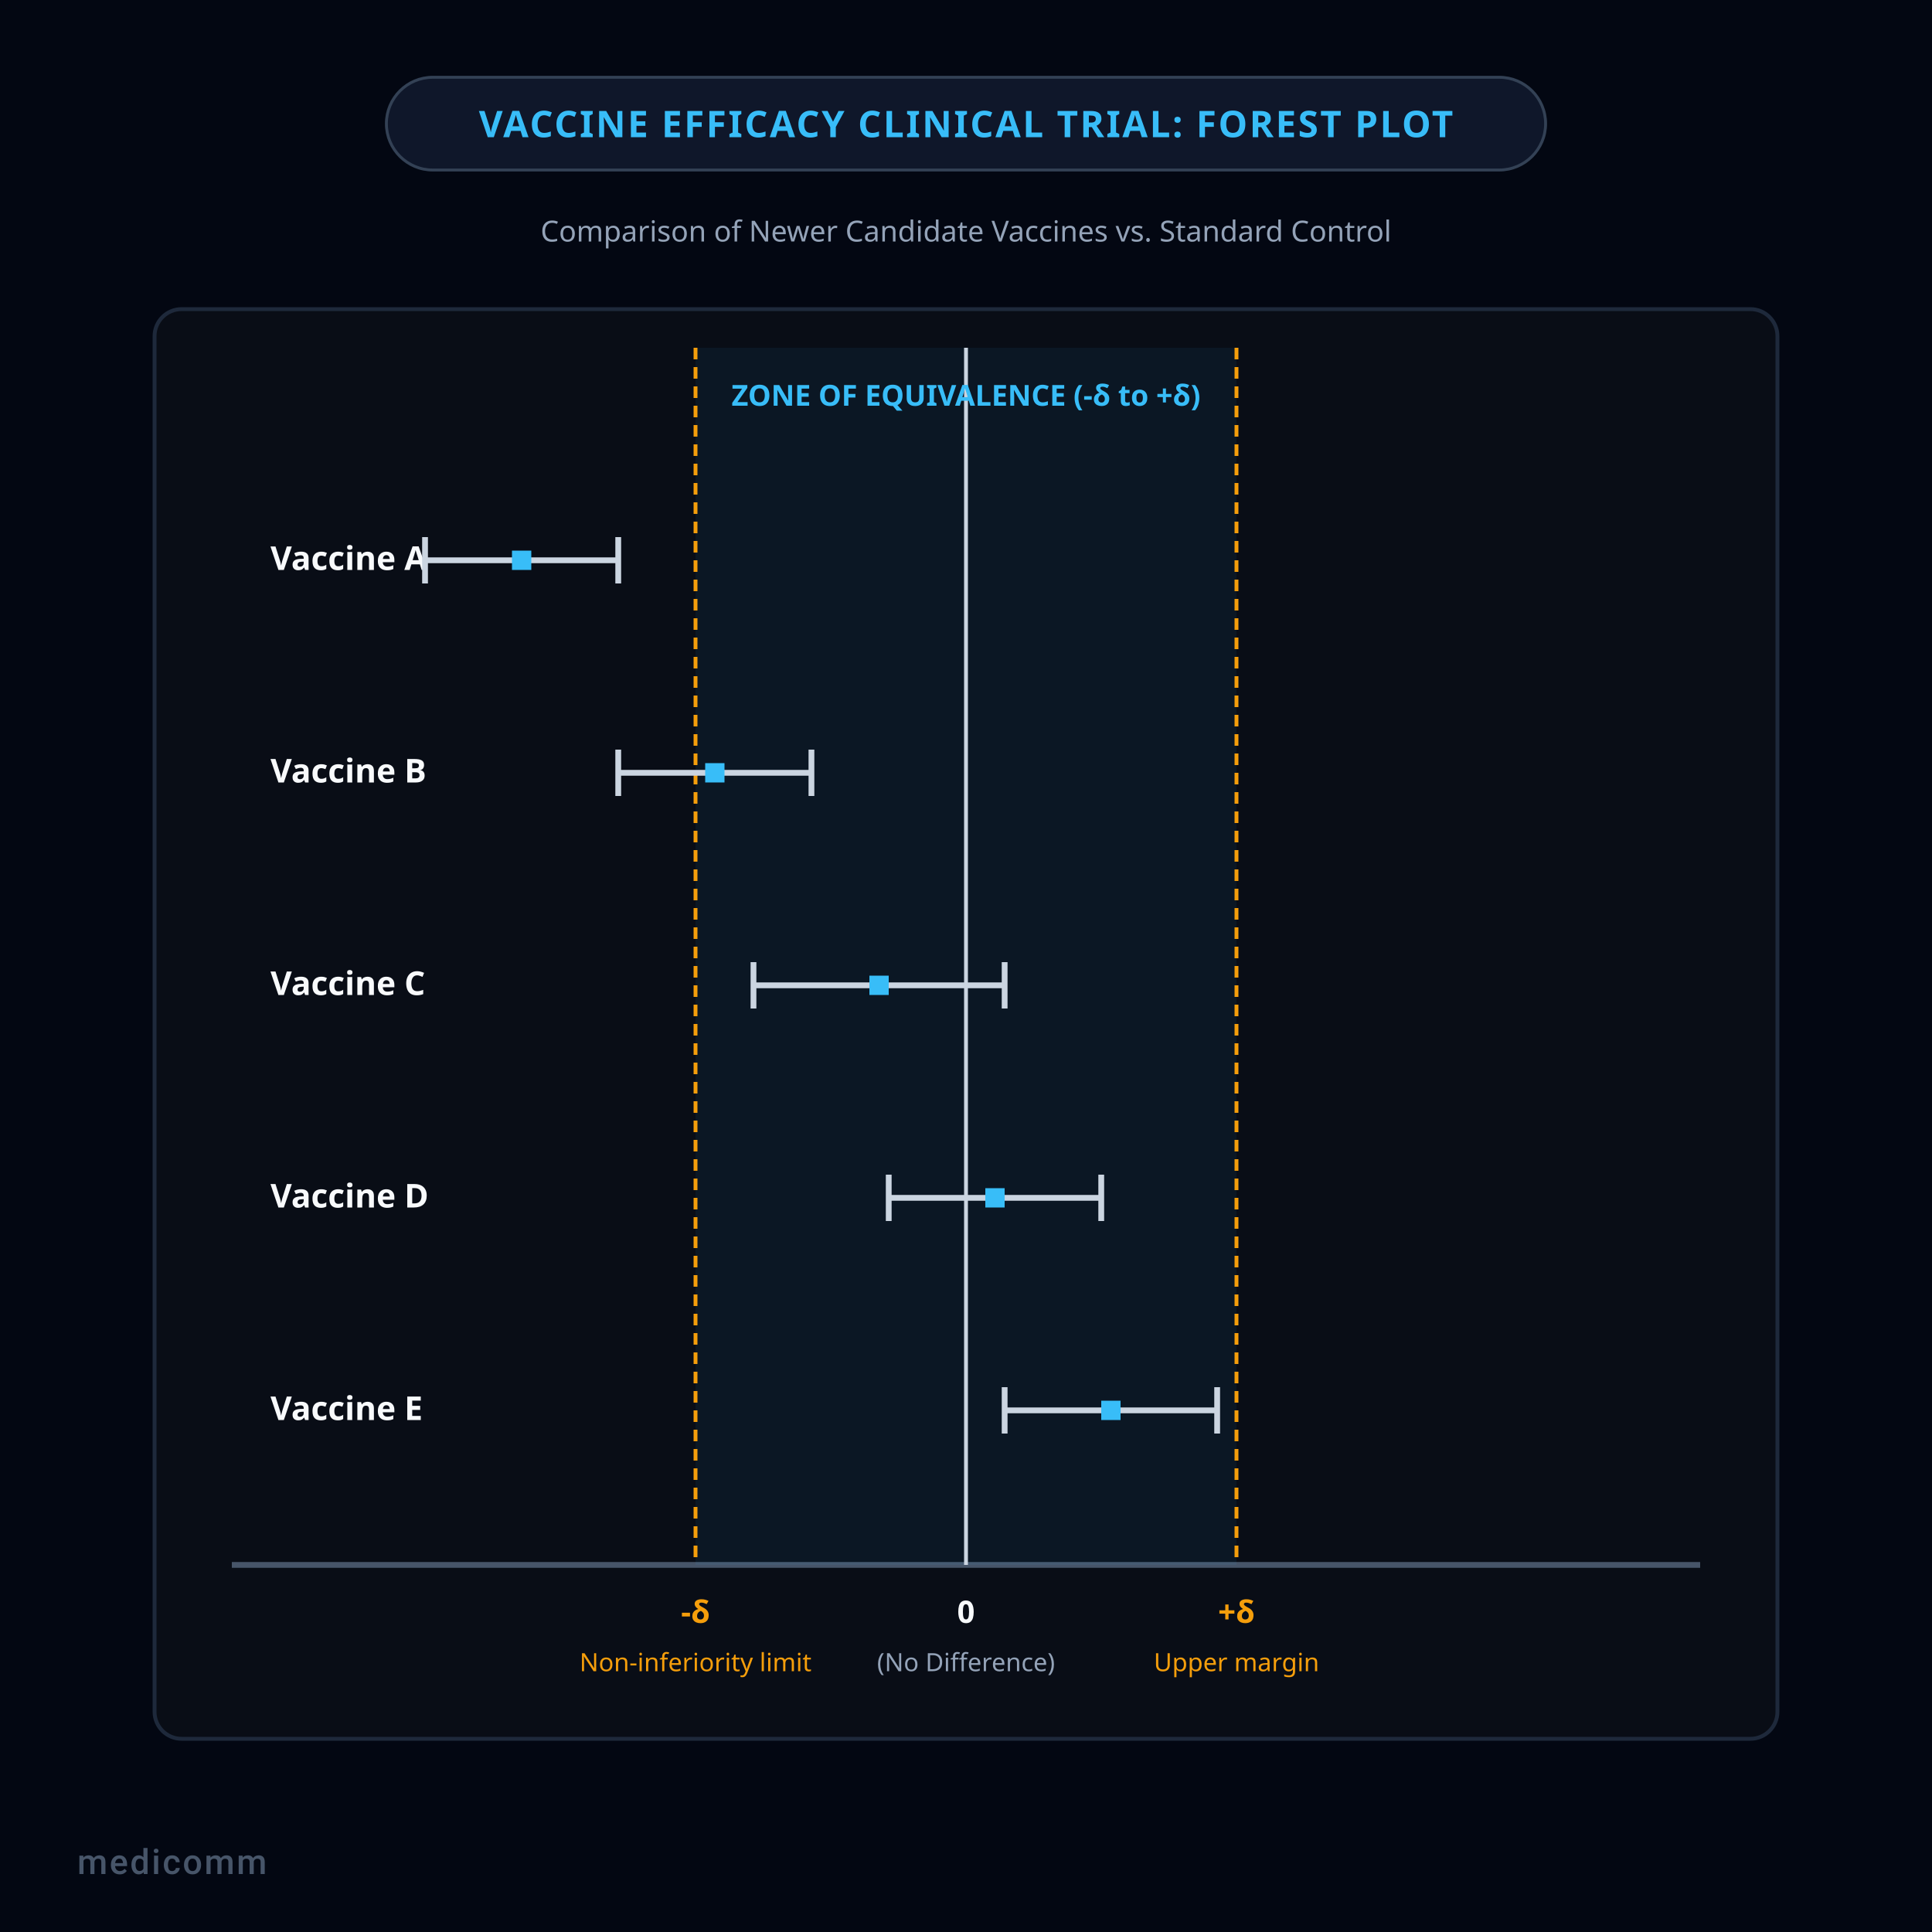
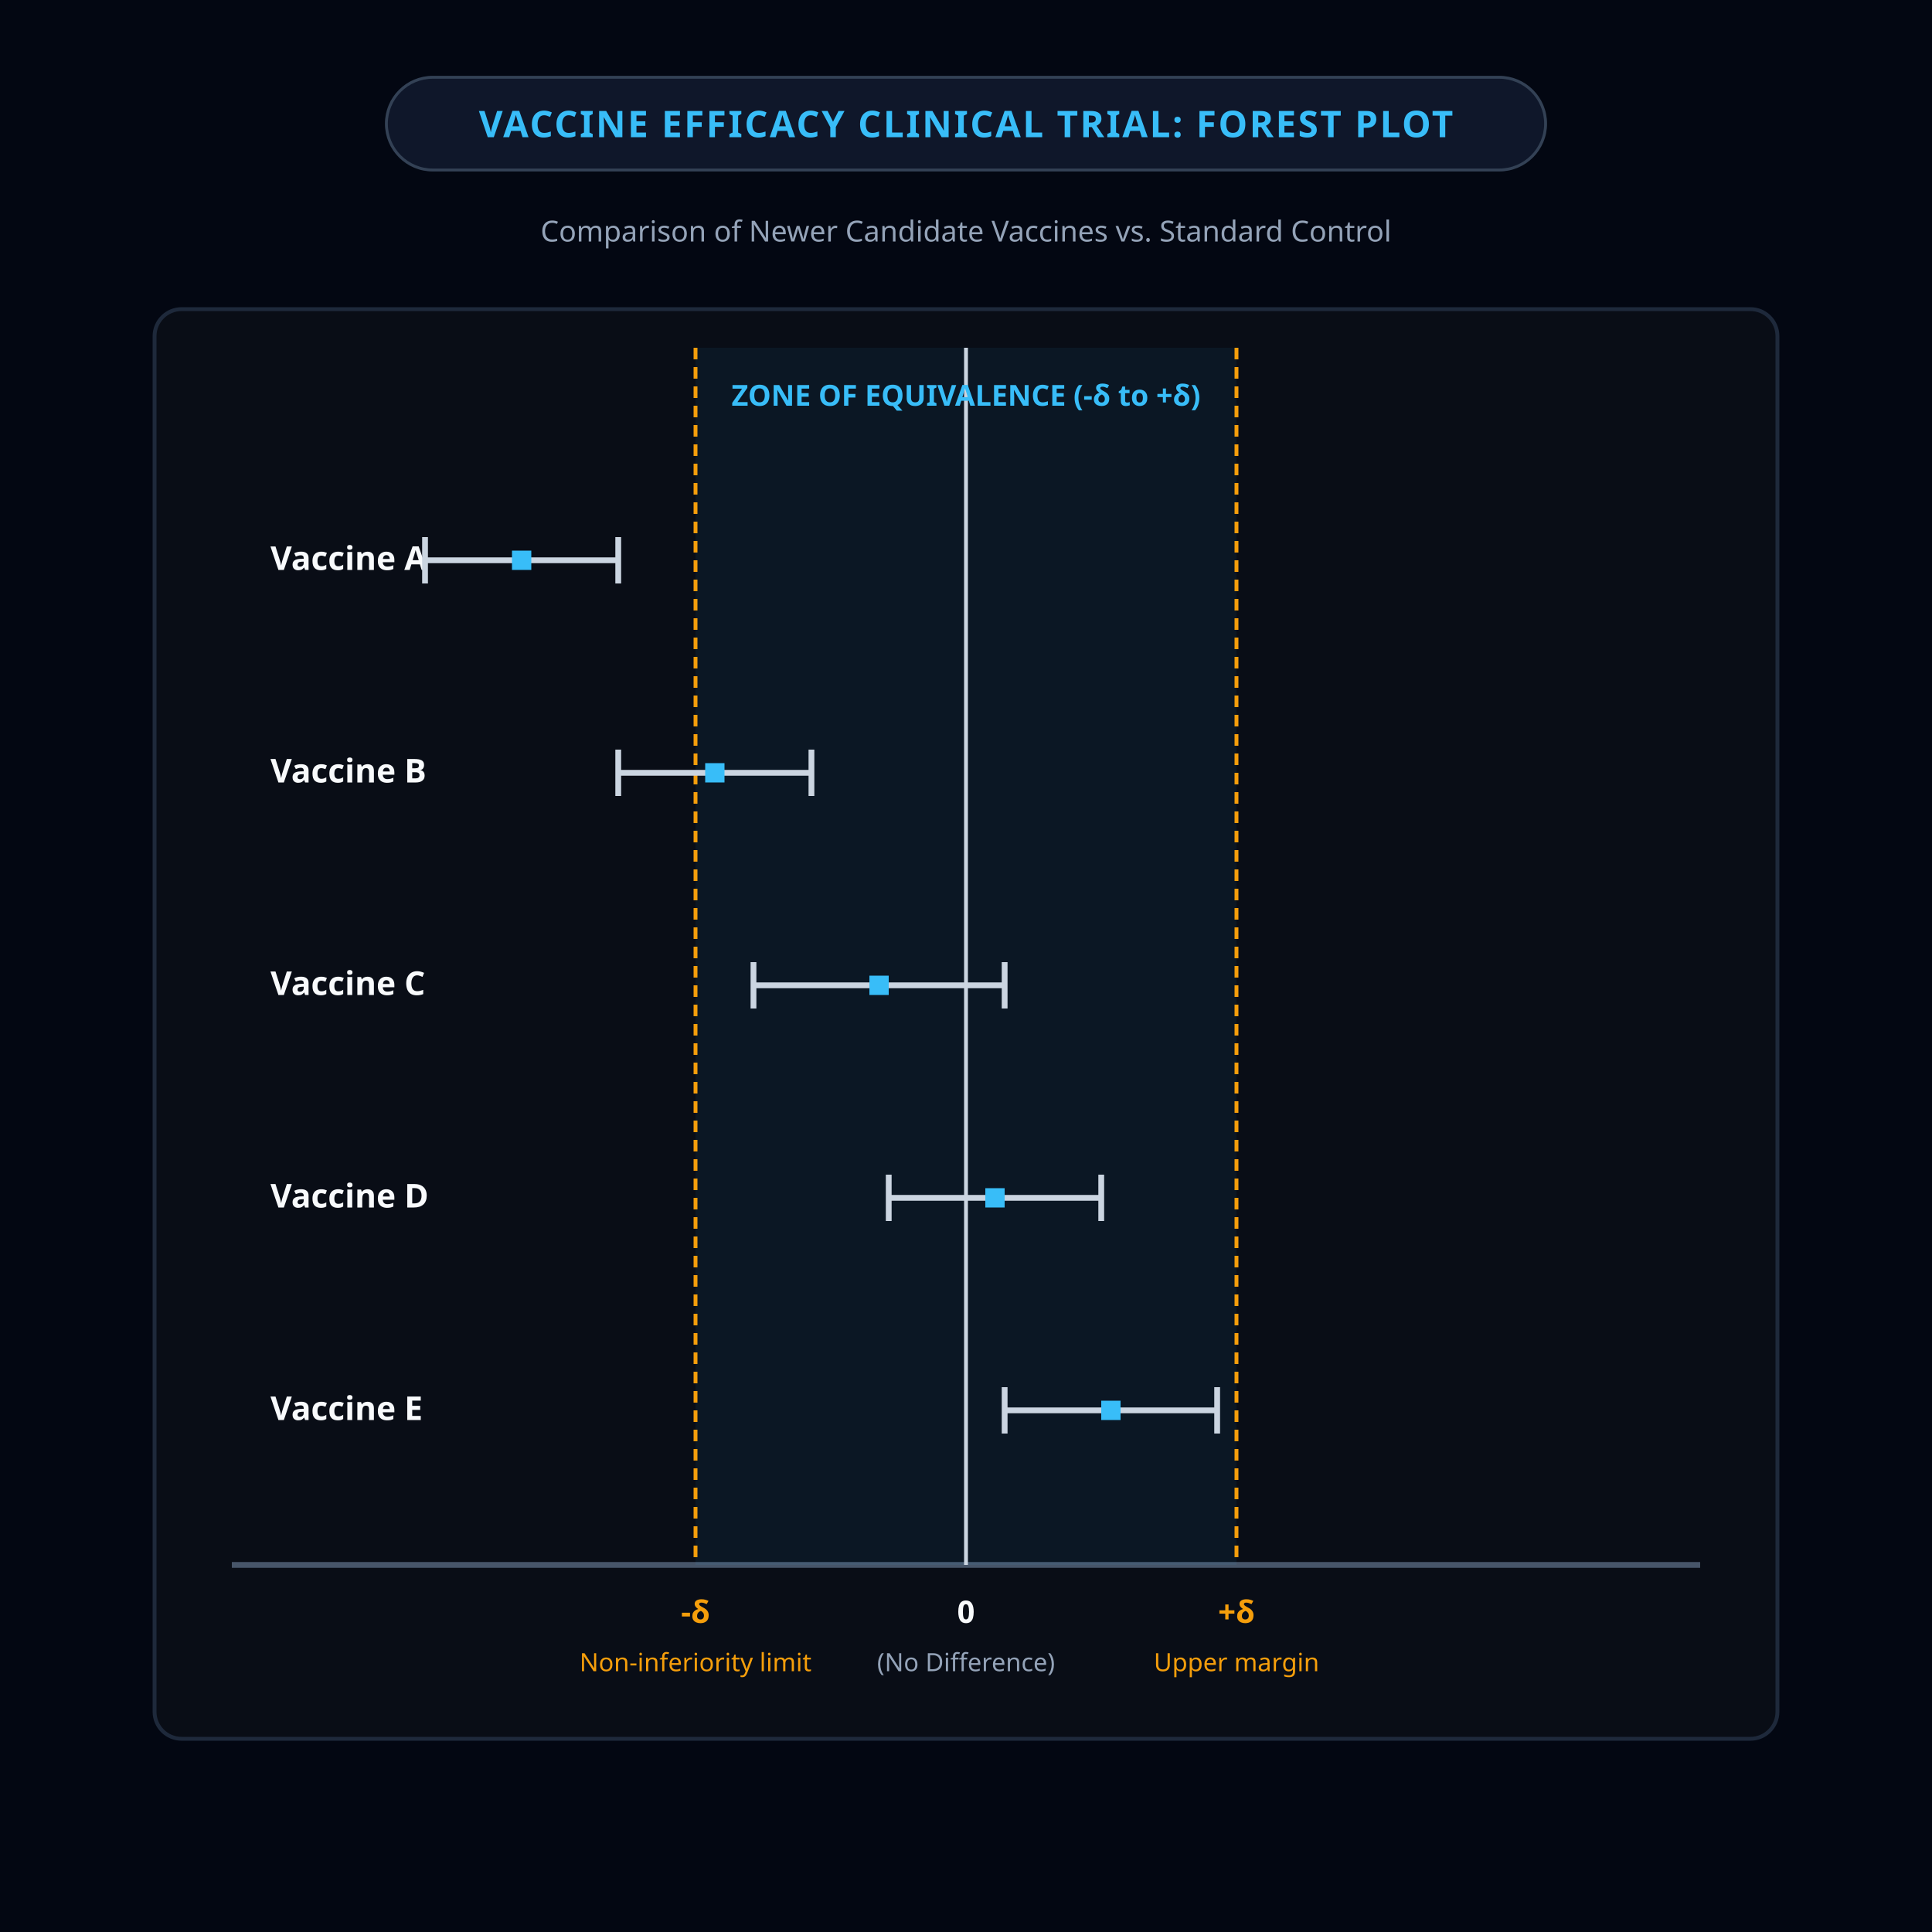
<svg xmlns="http://www.w3.org/2000/svg" viewBox="0 0 1000 1000" width="1000" height="1000">
  <rect width="1000" height="1000" fill="#030712" />
  <rect x="200" y="40" width="600" height="48" rx="24" fill="#0f172a" stroke="#334155" stroke-width="1.5" />
  <text x="500" y="71" fill="#38bdf8" font-family="sans-serif" font-size="19" font-weight="700" text-anchor="middle" letter-spacing="1">VACCINE EFFICACY CLINICAL TRIAL: FOREST PLOT</text>
  <text x="500" y="125" fill="#94a3b8" font-family="sans-serif" font-size="15" text-anchor="middle">Comparison of Newer Candidate Vaccines vs. Standard Control</text>
  <rect x="80" y="160" width="840" height="740" rx="14" fill="#090d16" stroke="#1e293b" stroke-width="2" />
  <line x1="120" y1="810" x2="880" y2="810" stroke="#475569" stroke-width="3" />
  <rect x="360" y="180" width="280" height="630" fill="#38bdf8" opacity="0.06" />
  <line x1="500" y1="180" x2="500" y2="810" stroke="#cbd5e1" stroke-width="2" />
  <text x="500" y="840" fill="#f8fafc" font-family="sans-serif" font-size="16" font-weight="700" text-anchor="middle">0</text>
  <text x="500" y="865" fill="#94a3b8" font-family="sans-serif" font-size="13" text-anchor="middle">(No Difference)</text>
  <line x1="360" y1="180" x2="360" y2="810" stroke="#f59e0b" stroke-width="2" stroke-dasharray="6,4" />
  <text x="360" y="840" fill="#f59e0b" font-family="sans-serif" font-size="16" font-weight="800" text-anchor="middle">-δ</text>
  <text x="360" y="865" fill="#f59e0b" font-family="sans-serif" font-size="13" text-anchor="middle">Non-inferiority limit</text>
  <line x1="640" y1="180" x2="640" y2="810" stroke="#f59e0b" stroke-width="2" stroke-dasharray="6,4" />
  <text x="640" y="840" fill="#f59e0b" font-family="sans-serif" font-size="16" font-weight="800" text-anchor="middle">+δ</text>
  <text x="640" y="865" fill="#f59e0b" font-family="sans-serif" font-size="13" text-anchor="middle">Upper margin</text>
  <text x="500" y="210" fill="#38bdf8" font-family="sans-serif" font-size="15" font-weight="700" text-anchor="middle">ZONE OF EQUIVALENCE (-δ to +δ)</text>
  <g transform="translate(0, 50)">
    <text x="140" y="245" fill="#f8fafc" font-family="sans-serif" font-size="17" font-weight="800">Vaccine A</text>
    <line x1="220" y1="240" x2="320" y2="240" stroke="#cbd5e1" stroke-width="3" />
    <line x1="220" y1="228" x2="220" y2="252" stroke="#cbd5e1" stroke-width="3" />
    <line x1="320" y1="228" x2="320" y2="252" stroke="#cbd5e1" stroke-width="3" />
    <rect x="265" y="235" width="10" height="10" fill="#38bdf8" />
  </g>
  <g transform="translate(0, 50)">
    <text x="140" y="355" fill="#f8fafc" font-family="sans-serif" font-size="17" font-weight="800">Vaccine B</text>
    <line x1="320" y1="350" x2="420" y2="350" stroke="#cbd5e1" stroke-width="3" />
    <line x1="320" y1="338" x2="320" y2="362" stroke="#cbd5e1" stroke-width="3" />
    <line x1="420" y1="338" x2="420" y2="362" stroke="#cbd5e1" stroke-width="3" />
    <rect x="365" y="345" width="10" height="10" fill="#38bdf8" />
  </g>
  <g transform="translate(0, 50)">
    <text x="140" y="465" fill="#f8fafc" font-family="sans-serif" font-size="17" font-weight="800">Vaccine C</text>
    <line x1="390" y1="460" x2="520" y2="460" stroke="#cbd5e1" stroke-width="3" />
    <line x1="390" y1="448" x2="390" y2="472" stroke="#cbd5e1" stroke-width="3" />
    <line x1="520" y1="448" x2="520" y2="472" stroke="#cbd5e1" stroke-width="3" />
    <rect x="450" y="455" width="10" height="10" fill="#38bdf8" />
  </g>
  <g transform="translate(0, 50)">
    <text x="140" y="575" fill="#f8fafc" font-family="sans-serif" font-size="17" font-weight="800">Vaccine D</text>
    <line x1="460" y1="570" x2="570" y2="570" stroke="#cbd5e1" stroke-width="3" />
    <line x1="460" y1="558" x2="460" y2="582" stroke="#cbd5e1" stroke-width="3" />
    <line x1="570" y1="558" x2="570" y2="582" stroke="#cbd5e1" stroke-width="3" />
    <rect x="510" y="565" width="10" height="10" fill="#38bdf8" />
  </g>
  <g transform="translate(0, 50)">
    <text x="140" y="685" fill="#f8fafc" font-family="sans-serif" font-size="17" font-weight="800">Vaccine E</text>
    <line x1="520" y1="680" x2="630" y2="680" stroke="#cbd5e1" stroke-width="3" />
    <line x1="520" y1="668" x2="520" y2="692" stroke="#cbd5e1" stroke-width="3" />
    <line x1="630" y1="668" x2="630" y2="692" stroke="#cbd5e1" stroke-width="3" />
    <rect x="570" y="675" width="10" height="10" fill="#38bdf8" />
  </g>
-   <text x="40" y="970" fill="#475569" font-family="-apple-system, BlinkMacSystemFont, 'Segoe UI', Roboto, sans-serif" font-size="18" font-weight="500" letter-spacing="1">medicomm</text>
</svg>
